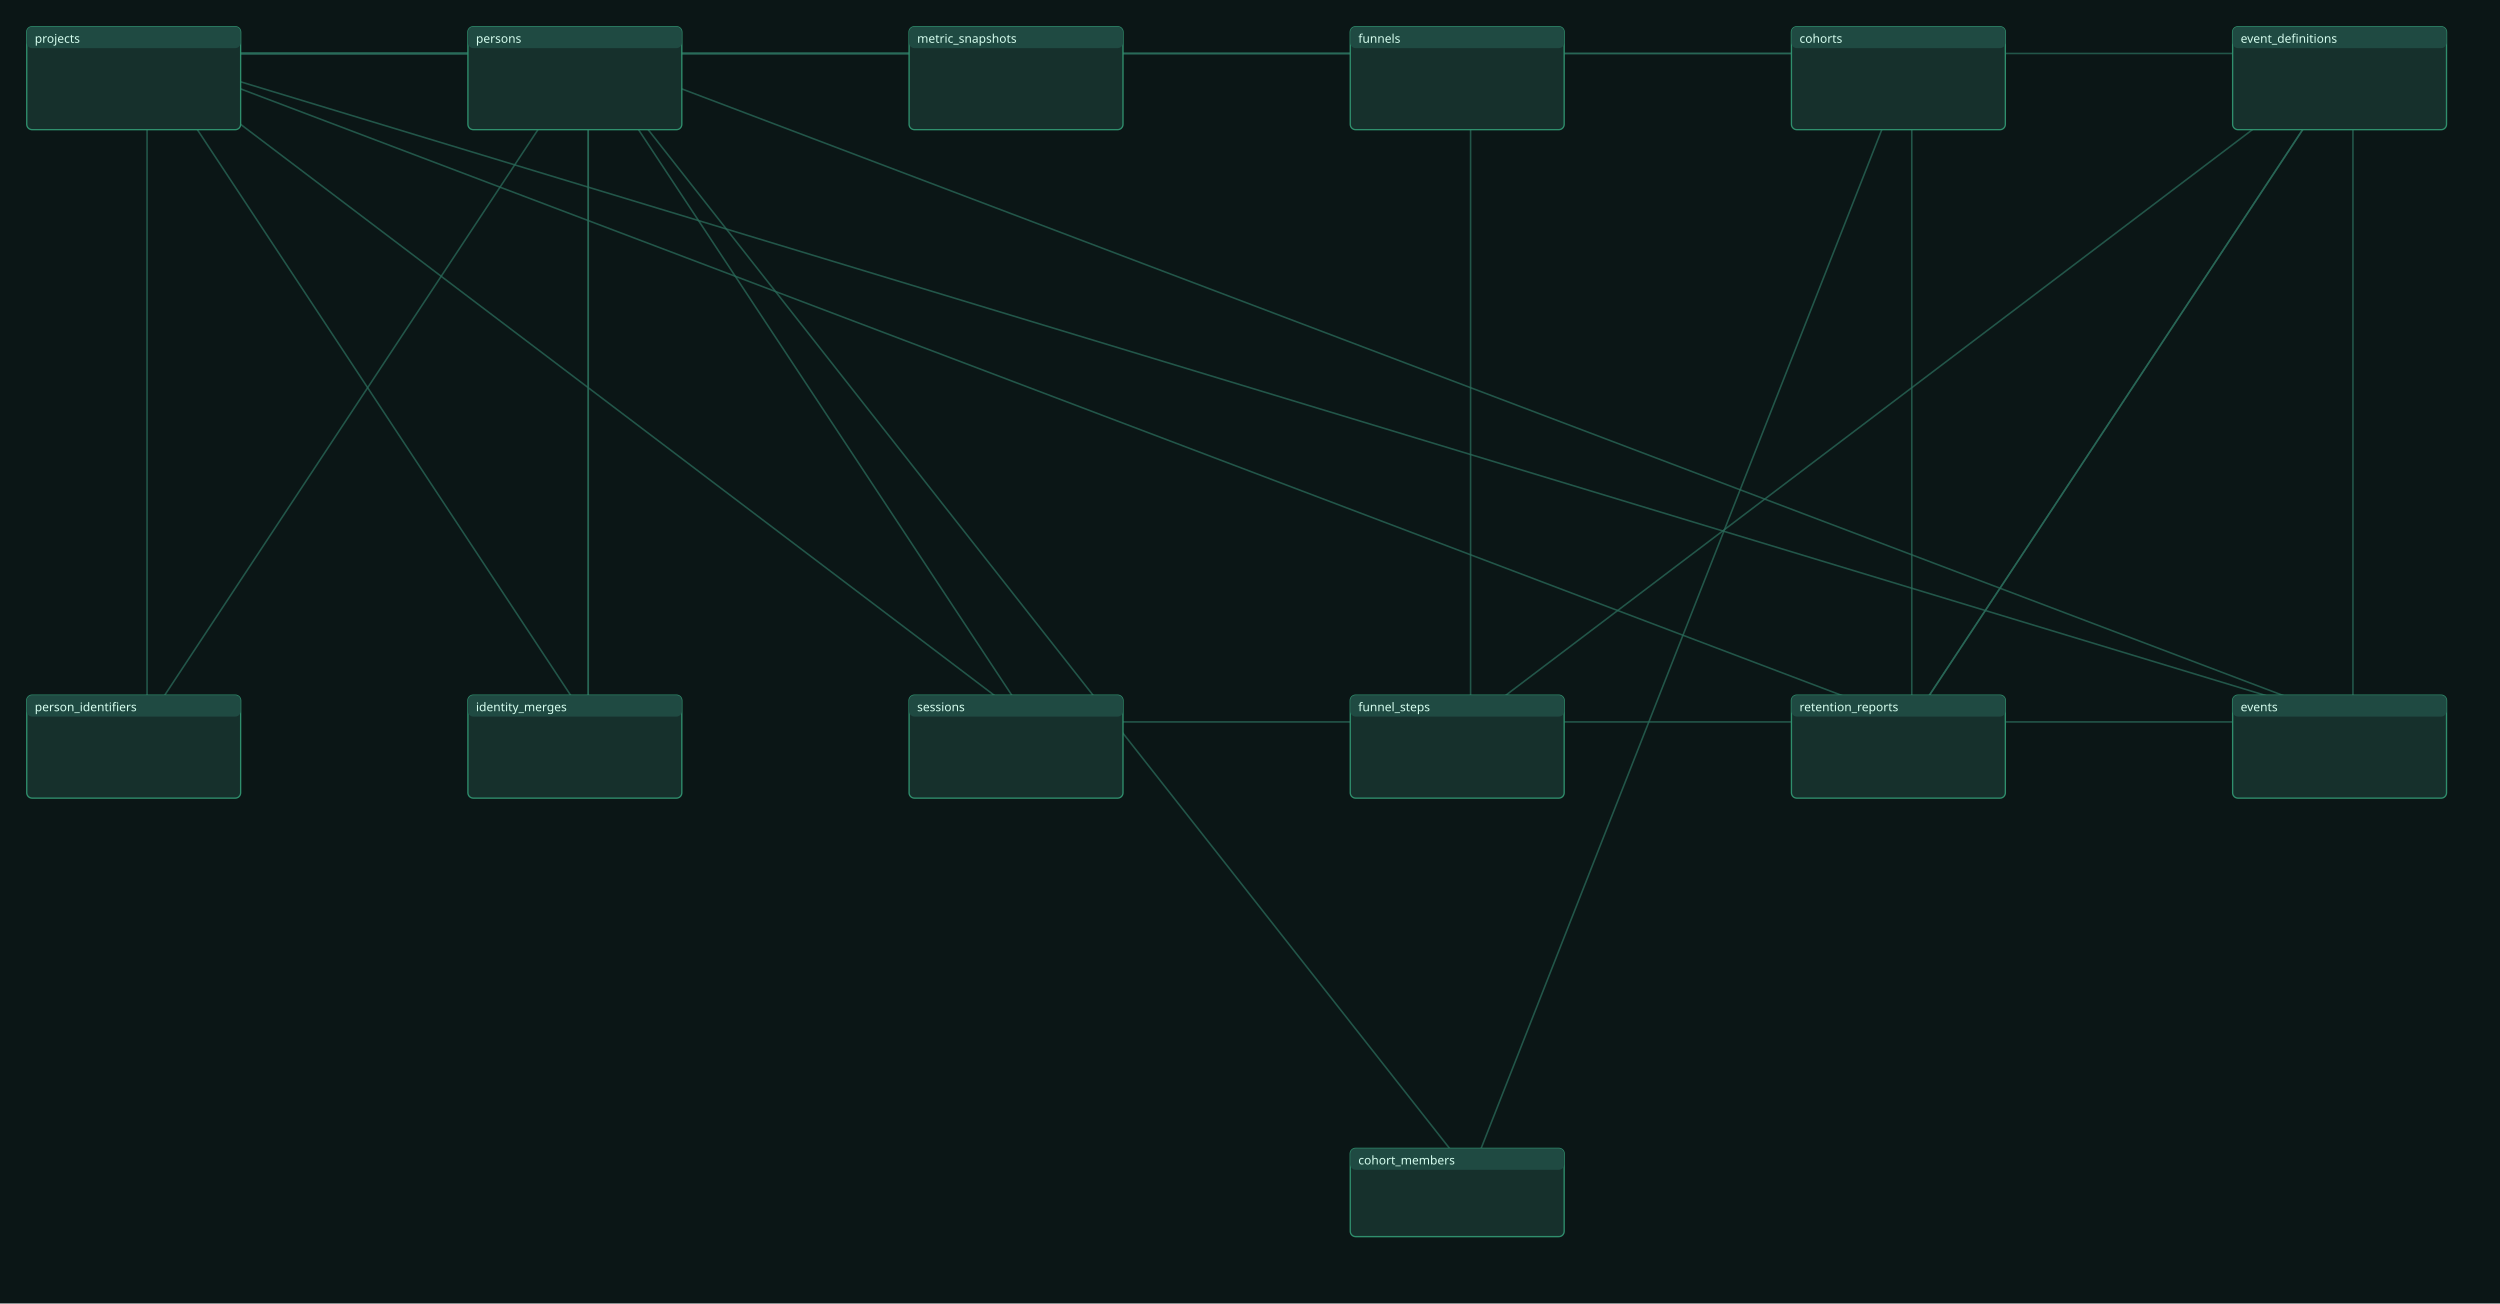
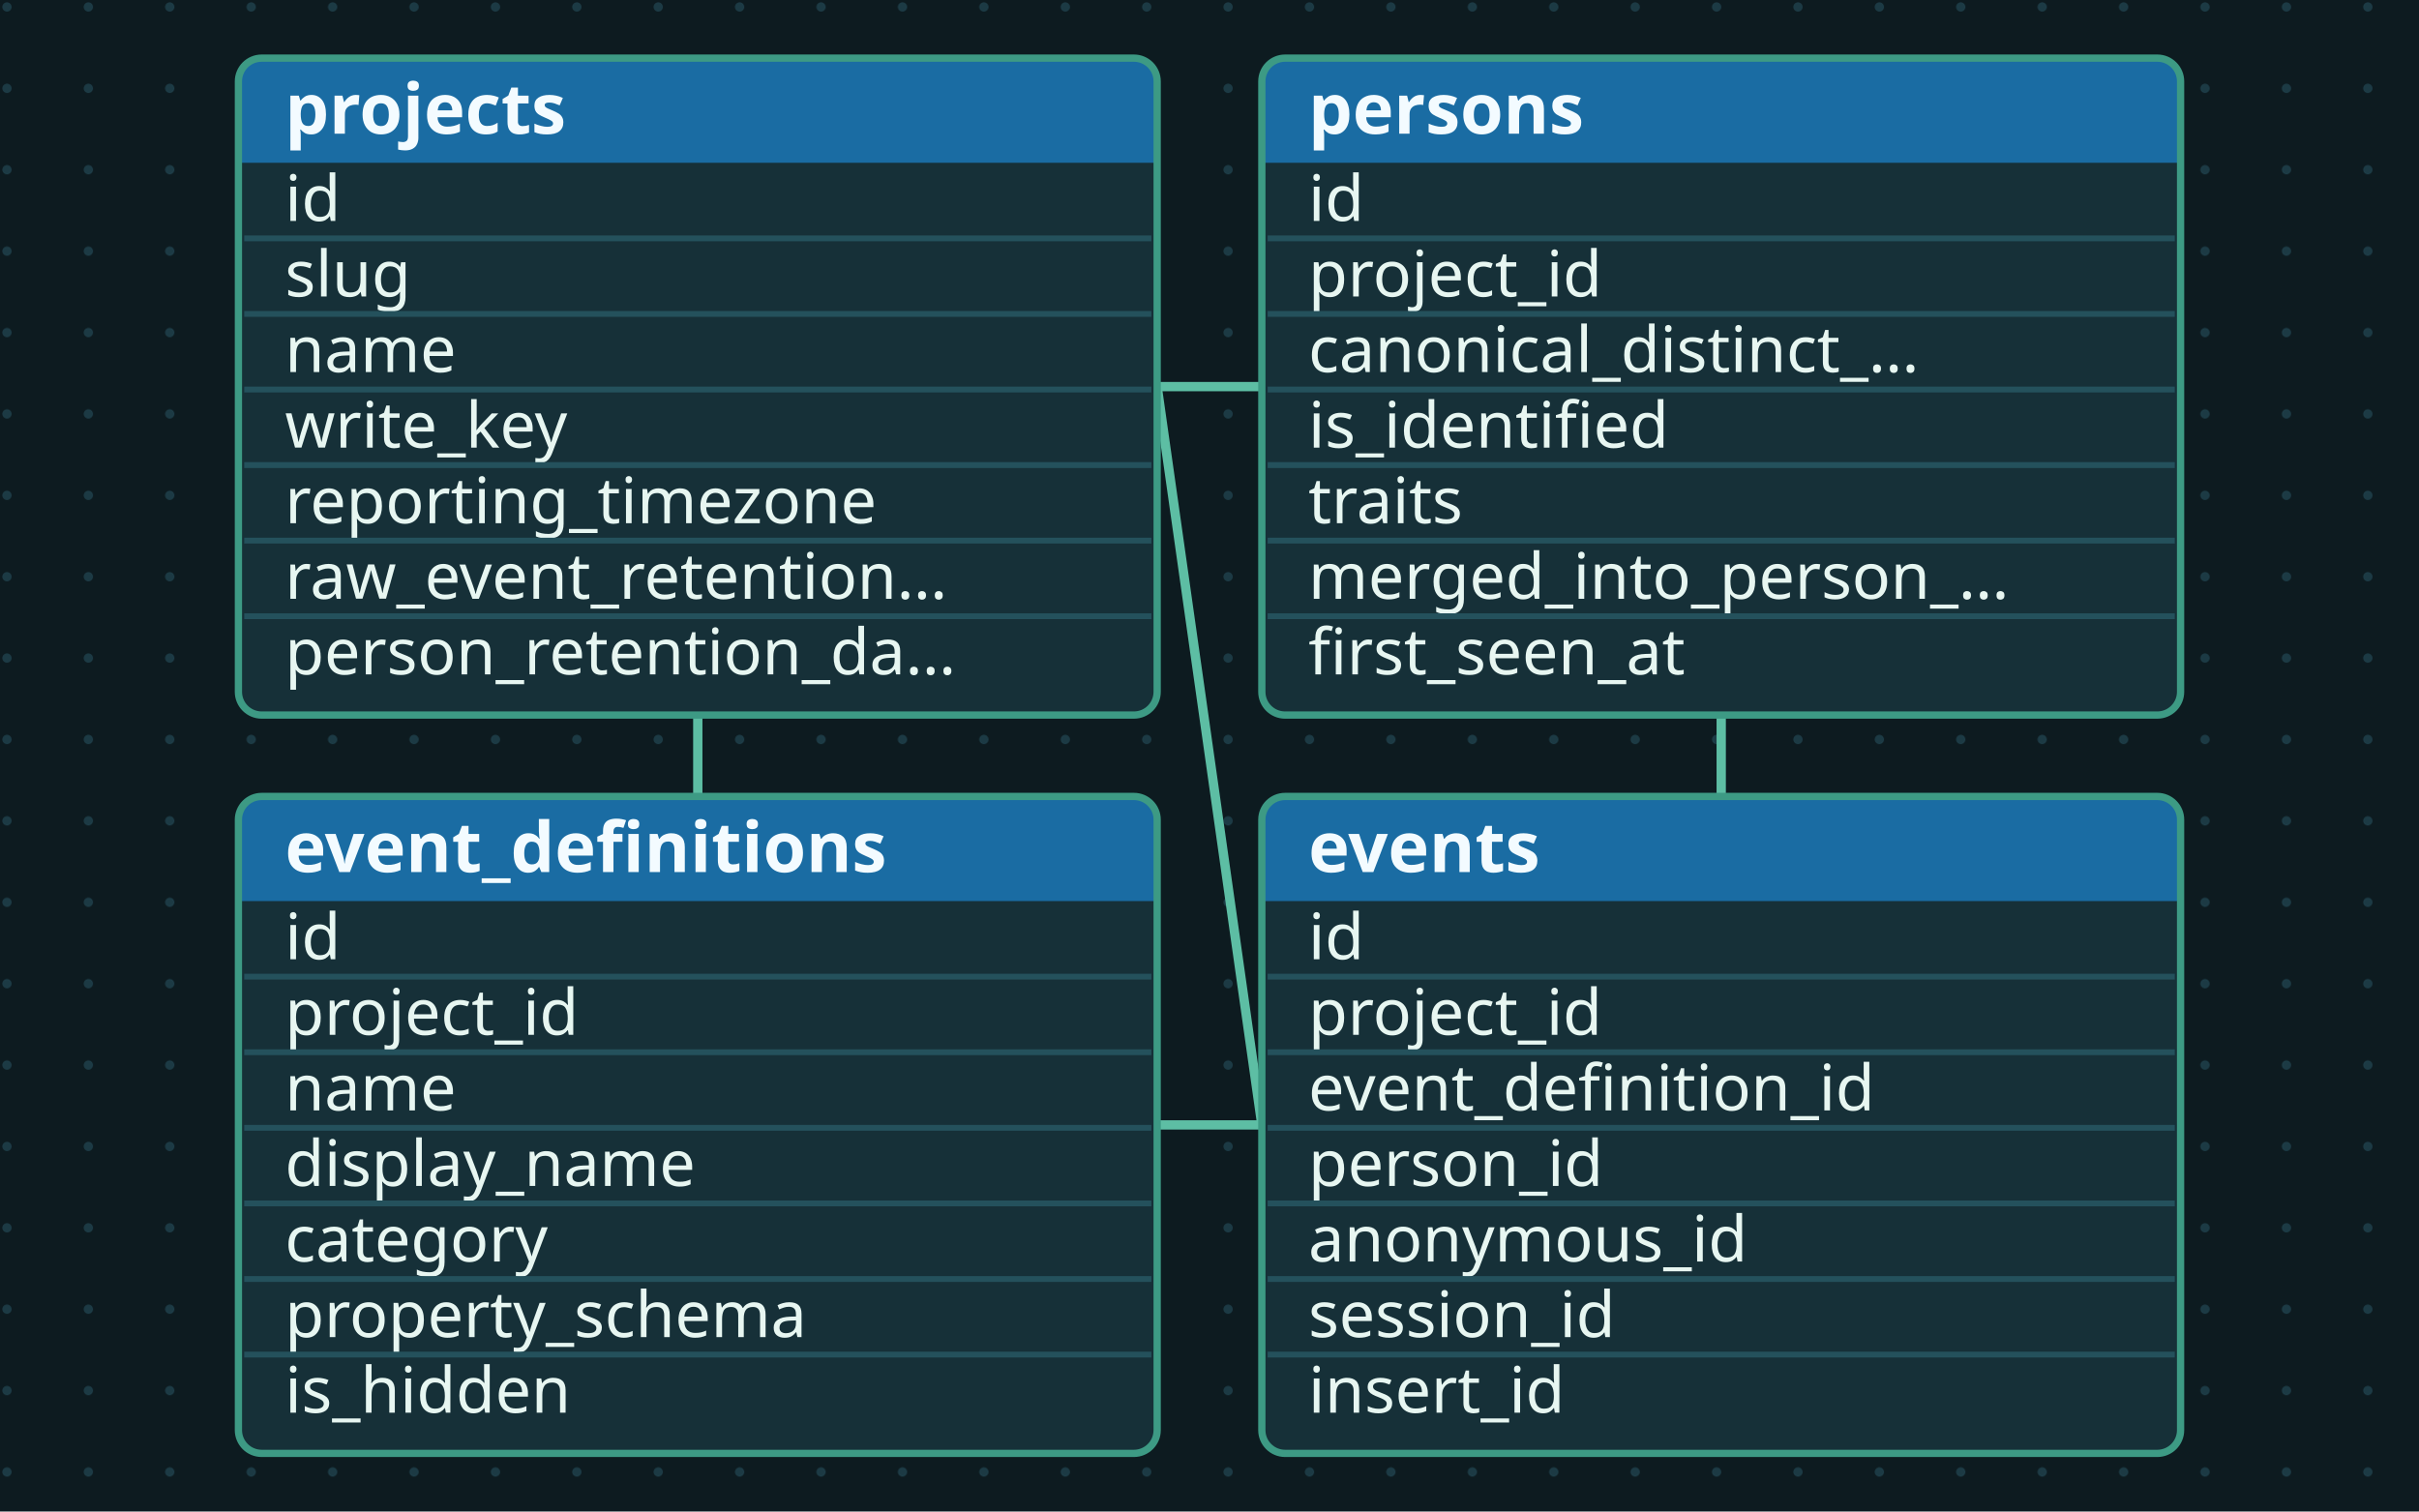
- <svg xmlns="http://www.w3.org/2000/svg" viewBox="0 0 1870 975" width="1870" height="975">
-   <rect width="1870" height="975" fill="#0b1616" />
-   <line x1="1760.0" y1="40.0" x2="110.0" y2="40.0" stroke="#2a6b5a" stroke-width="1.2" opacity="0.75" />
-   <line x1="1760.0" y1="540.0" x2="110.0" y2="40.0" stroke="#2a6b5a" stroke-width="1.2" opacity="0.75" />
-   <line x1="1760.0" y1="540.0" x2="1760.0" y2="40.0" stroke="#2a6b5a" stroke-width="1.2" opacity="0.75" />
-   <line x1="1760.0" y1="540.0" x2="440.0" y2="40.0" stroke="#2a6b5a" stroke-width="1.2" opacity="0.75" />
-   <line x1="1760.0" y1="540.0" x2="770.0" y2="540.0" stroke="#2a6b5a" stroke-width="1.2" opacity="0.75" />
-   <line x1="440.0" y1="40.0" x2="110.0" y2="40.0" stroke="#2a6b5a" stroke-width="1.2" opacity="0.75" />
-   <line x1="440.0" y1="40.0" x2="440.0" y2="40.0" stroke="#2a6b5a" stroke-width="1.2" opacity="0.75" />
-   <line x1="110.0" y1="540.0" x2="110.0" y2="40.0" stroke="#2a6b5a" stroke-width="1.2" opacity="0.75" />
-   <line x1="110.0" y1="540.0" x2="440.0" y2="40.0" stroke="#2a6b5a" stroke-width="1.2" opacity="0.75" />
-   <line x1="440.0" y1="540.0" x2="110.0" y2="40.0" stroke="#2a6b5a" stroke-width="1.2" opacity="0.75" />
-   <line x1="440.0" y1="540.0" x2="440.0" y2="40.0" stroke="#2a6b5a" stroke-width="1.2" opacity="0.75" />
-   <line x1="440.0" y1="540.0" x2="440.0" y2="40.0" stroke="#2a6b5a" stroke-width="1.2" opacity="0.75" />
-   <line x1="770.0" y1="540.0" x2="110.0" y2="40.0" stroke="#2a6b5a" stroke-width="1.2" opacity="0.75" />
-   <line x1="770.0" y1="540.0" x2="440.0" y2="40.0" stroke="#2a6b5a" stroke-width="1.2" opacity="0.75" />
-   <line x1="1100.0" y1="40.0" x2="110.0" y2="40.0" stroke="#2a6b5a" stroke-width="1.2" opacity="0.75" />
-   <line x1="1100.0" y1="540.0" x2="1100.0" y2="40.0" stroke="#2a6b5a" stroke-width="1.2" opacity="0.75" />
-   <line x1="1100.0" y1="540.0" x2="1760.0" y2="40.0" stroke="#2a6b5a" stroke-width="1.2" opacity="0.75" />
-   <line x1="1430.0" y1="40.0" x2="110.0" y2="40.0" stroke="#2a6b5a" stroke-width="1.2" opacity="0.75" />
-   <line x1="1100.0" y1="879.0" x2="1430.0" y2="40.0" stroke="#2a6b5a" stroke-width="1.2" opacity="0.75" />
-   <line x1="1100.0" y1="879.0" x2="440.0" y2="40.0" stroke="#2a6b5a" stroke-width="1.2" opacity="0.75" />
-   <line x1="1430.0" y1="540.0" x2="110.0" y2="40.0" stroke="#2a6b5a" stroke-width="1.2" opacity="0.75" />
-   <line x1="1430.0" y1="540.0" x2="1760.0" y2="40.0" stroke="#2a6b5a" stroke-width="1.2" opacity="0.75" />
-   <line x1="1430.0" y1="540.0" x2="1760.0" y2="40.0" stroke="#2a6b5a" stroke-width="1.2" opacity="0.75" />
-   <line x1="1430.0" y1="540.0" x2="1430.0" y2="40.0" stroke="#2a6b5a" stroke-width="1.2" opacity="0.75" />
-   <line x1="770.0" y1="40.0" x2="110.0" y2="40.0" stroke="#2a6b5a" stroke-width="1.2" opacity="0.75" />
-   <rect x="20.0" y="20.0" width="160" height="77" rx="4" fill="#16302c" stroke="#2f8f6d" stroke-width="1" />
-   <rect x="20.0" y="20.0" width="160" height="16" rx="4" fill="#1f4a42" />
-   <text x="26.0" y="32.0" fill="#d7fff0" font-size="9" font-family="system-ui,sans-serif">projects</text>
-   <rect x="1670.0" y="20.0" width="160" height="77" rx="4" fill="#16302c" stroke="#2f8f6d" stroke-width="1" />
-   <rect x="1670.0" y="20.0" width="160" height="16" rx="4" fill="#1f4a42" />
-   <text x="1676.0" y="32.0" fill="#d7fff0" font-size="9" font-family="system-ui,sans-serif">event_definitions</text>
-   <rect x="1670.0" y="520.0" width="160" height="77" rx="4" fill="#16302c" stroke="#2f8f6d" stroke-width="1" />
-   <rect x="1670.0" y="520.0" width="160" height="16" rx="4" fill="#1f4a42" />
-   <text x="1676.0" y="532.0" fill="#d7fff0" font-size="9" font-family="system-ui,sans-serif">events</text>
-   <rect x="350.0" y="20.0" width="160" height="77" rx="4" fill="#16302c" stroke="#2f8f6d" stroke-width="1" />
-   <rect x="350.0" y="20.0" width="160" height="16" rx="4" fill="#1f4a42" />
-   <text x="356.0" y="32.0" fill="#d7fff0" font-size="9" font-family="system-ui,sans-serif">persons</text>
-   <rect x="20.0" y="520.0" width="160" height="77" rx="4" fill="#16302c" stroke="#2f8f6d" stroke-width="1" />
-   <rect x="20.0" y="520.0" width="160" height="16" rx="4" fill="#1f4a42" />
-   <text x="26.0" y="532.0" fill="#d7fff0" font-size="9" font-family="system-ui,sans-serif">person_identifiers</text>
-   <rect x="350.0" y="520.0" width="160" height="77" rx="4" fill="#16302c" stroke="#2f8f6d" stroke-width="1" />
-   <rect x="350.0" y="520.0" width="160" height="16" rx="4" fill="#1f4a42" />
-   <text x="356.0" y="532.0" fill="#d7fff0" font-size="9" font-family="system-ui,sans-serif">identity_merges</text>
-   <rect x="680.0" y="520.0" width="160" height="77" rx="4" fill="#16302c" stroke="#2f8f6d" stroke-width="1" />
-   <rect x="680.0" y="520.0" width="160" height="16" rx="4" fill="#1f4a42" />
-   <text x="686.0" y="532.0" fill="#d7fff0" font-size="9" font-family="system-ui,sans-serif">sessions</text>
-   <rect x="1010.0" y="20.0" width="160" height="77" rx="4" fill="#16302c" stroke="#2f8f6d" stroke-width="1" />
-   <rect x="1010.0" y="20.0" width="160" height="16" rx="4" fill="#1f4a42" />
-   <text x="1016.0" y="32.0" fill="#d7fff0" font-size="9" font-family="system-ui,sans-serif">funnels</text>
-   <rect x="1010.0" y="520.0" width="160" height="77" rx="4" fill="#16302c" stroke="#2f8f6d" stroke-width="1" />
-   <rect x="1010.0" y="520.0" width="160" height="16" rx="4" fill="#1f4a42" />
-   <text x="1016.0" y="532.0" fill="#d7fff0" font-size="9" font-family="system-ui,sans-serif">funnel_steps</text>
-   <rect x="1340.0" y="20.0" width="160" height="77" rx="4" fill="#16302c" stroke="#2f8f6d" stroke-width="1" />
-   <rect x="1340.0" y="20.0" width="160" height="16" rx="4" fill="#1f4a42" />
-   <text x="1346.0" y="32.0" fill="#d7fff0" font-size="9" font-family="system-ui,sans-serif">cohorts</text>
-   <rect x="1010.0" y="859.0" width="160" height="66" rx="4" fill="#16302c" stroke="#2f8f6d" stroke-width="1" />
-   <rect x="1010.0" y="859.0" width="160" height="16" rx="4" fill="#1f4a42" />
-   <text x="1016.0" y="871.0" fill="#d7fff0" font-size="9" font-family="system-ui,sans-serif">cohort_members</text>
-   <rect x="1340.0" y="520.0" width="160" height="77" rx="4" fill="#16302c" stroke="#2f8f6d" stroke-width="1" />
-   <rect x="1340.0" y="520.0" width="160" height="16" rx="4" fill="#1f4a42" />
-   <text x="1346.0" y="532.0" fill="#d7fff0" font-size="9" font-family="system-ui,sans-serif">retention_reports</text>
-   <rect x="680.0" y="20.0" width="160" height="77" rx="4" fill="#16302c" stroke="#2f8f6d" stroke-width="1" />
-   <rect x="680.0" y="20.0" width="160" height="16" rx="4" fill="#1f4a42" />
-   <text x="686.0" y="32.0" fill="#d7fff0" font-size="9" font-family="system-ui,sans-serif">metric_snapshots</text>
+ <svg xmlns="http://www.w3.org/2000/svg" viewBox="0 0 416.0 260.0" width="416.0" height="260.0">
+   <defs>
+     <pattern id="dots" width="14" height="14" patternUnits="userSpaceOnUse">
+       <circle cx="1.2" cy="1.2" r="0.8" fill="#1c3a44" />
+     </pattern>
+   </defs>
+   <rect width="416.0" height="260.0" fill="#0d1b20" />
+   <rect width="416.0" height="260.0" fill="url(#dots)" />
+   <line x1="120.0" y1="137.0" x2="120.0" y2="123.0" stroke="#5dbea4" stroke-width="1.6" />
+   <line x1="217.0" y1="193.5" x2="199.0" y2="66.5" stroke="#5dbea4" stroke-width="1.6" />
+   <line x1="217.0" y1="193.5" x2="199.0" y2="193.5" stroke="#5dbea4" stroke-width="1.6" />
+   <line x1="296.0" y1="137.0" x2="296.0" y2="123.0" stroke="#5dbea4" stroke-width="1.6" />
+   <line x1="217.0" y1="66.5" x2="199.0" y2="66.5" stroke="#5dbea4" stroke-width="1.6" />
+   <g>
+     <clipPath id="t0">
+       <rect x="41.0" y="10.0" width="158" height="113.0" rx="4" />
+     </clipPath>
+     <g clip-path="url(#t0)">
+       <rect x="41.0" y="10.0" width="158" height="113.0" fill="#163038" />
+       <rect x="41.0" y="10.0" width="158" height="18" fill="#1a6ca3" />
+       <text x="49.0" y="38.0" fill="#e7f6f1" font-size="11" font-family="ui-sans-serif,system-ui,sans-serif">id</text>
+       <line x1="42.0" y1="41.0" x2="198.0" y2="41.0" stroke="#24515c" stroke-width="1" />
+       <text x="49.0" y="51.0" fill="#e7f6f1" font-size="11" font-family="ui-sans-serif,system-ui,sans-serif">slug</text>
+       <line x1="42.0" y1="54.0" x2="198.0" y2="54.0" stroke="#24515c" stroke-width="1" />
+       <text x="49.0" y="64.0" fill="#e7f6f1" font-size="11" font-family="ui-sans-serif,system-ui,sans-serif">name</text>
+       <line x1="42.0" y1="67.0" x2="198.0" y2="67.0" stroke="#24515c" stroke-width="1" />
+       <text x="49.0" y="77.0" fill="#e7f6f1" font-size="11" font-family="ui-sans-serif,system-ui,sans-serif">write_key</text>
+       <line x1="42.0" y1="80.0" x2="198.0" y2="80.0" stroke="#24515c" stroke-width="1" />
+       <text x="49.0" y="90.0" fill="#e7f6f1" font-size="11" font-family="ui-sans-serif,system-ui,sans-serif">reporting_timezone</text>
+       <line x1="42.0" y1="93.0" x2="198.0" y2="93.0" stroke="#24515c" stroke-width="1" />
+       <text x="49.0" y="103.0" fill="#e7f6f1" font-size="11" font-family="ui-sans-serif,system-ui,sans-serif">raw_event_retention…</text>
+       <line x1="42.0" y1="106.0" x2="198.0" y2="106.0" stroke="#24515c" stroke-width="1" />
+       <text x="49.0" y="116.0" fill="#e7f6f1" font-size="11" font-family="ui-sans-serif,system-ui,sans-serif">person_retention_da…</text>
+     </g>
+     <rect x="41.0" y="10.0" width="158" height="113.0" rx="4" fill="none" stroke="#3d9a84" stroke-width="1.25" />
+     <text x="49.0" y="23.0" fill="#f3fbff" font-size="12" font-weight="650" font-family="ui-sans-serif,system-ui,sans-serif">projects</text>
+   </g>
+   <g>
+     <clipPath id="t1">
+       <rect x="217.0" y="10.0" width="158" height="113.0" rx="4" />
+     </clipPath>
+     <g clip-path="url(#t1)">
+       <rect x="217.0" y="10.0" width="158" height="113.0" fill="#163038" />
+       <rect x="217.0" y="10.0" width="158" height="18" fill="#1a6ca3" />
+       <text x="225.0" y="38.0" fill="#e7f6f1" font-size="11" font-family="ui-sans-serif,system-ui,sans-serif">id</text>
+       <line x1="218.0" y1="41.0" x2="374.0" y2="41.0" stroke="#24515c" stroke-width="1" />
+       <text x="225.0" y="51.0" fill="#e7f6f1" font-size="11" font-family="ui-sans-serif,system-ui,sans-serif">project_id</text>
+       <line x1="218.0" y1="54.0" x2="374.0" y2="54.0" stroke="#24515c" stroke-width="1" />
+       <text x="225.0" y="64.0" fill="#e7f6f1" font-size="11" font-family="ui-sans-serif,system-ui,sans-serif">canonical_distinct_…</text>
+       <line x1="218.0" y1="67.0" x2="374.0" y2="67.0" stroke="#24515c" stroke-width="1" />
+       <text x="225.0" y="77.0" fill="#e7f6f1" font-size="11" font-family="ui-sans-serif,system-ui,sans-serif">is_identified</text>
+       <line x1="218.0" y1="80.0" x2="374.0" y2="80.0" stroke="#24515c" stroke-width="1" />
+       <text x="225.0" y="90.0" fill="#e7f6f1" font-size="11" font-family="ui-sans-serif,system-ui,sans-serif">traits</text>
+       <line x1="218.0" y1="93.0" x2="374.0" y2="93.0" stroke="#24515c" stroke-width="1" />
+       <text x="225.0" y="103.0" fill="#e7f6f1" font-size="11" font-family="ui-sans-serif,system-ui,sans-serif">merged_into_person_…</text>
+       <line x1="218.0" y1="106.0" x2="374.0" y2="106.0" stroke="#24515c" stroke-width="1" />
+       <text x="225.0" y="116.0" fill="#e7f6f1" font-size="11" font-family="ui-sans-serif,system-ui,sans-serif">first_seen_at</text>
+     </g>
+     <rect x="217.0" y="10.0" width="158" height="113.0" rx="4" fill="none" stroke="#3d9a84" stroke-width="1.25" />
+     <text x="225.0" y="23.0" fill="#f3fbff" font-size="12" font-weight="650" font-family="ui-sans-serif,system-ui,sans-serif">persons</text>
+   </g>
+   <g>
+     <clipPath id="t2">
+       <rect x="41.0" y="137.0" width="158" height="113.0" rx="4" />
+     </clipPath>
+     <g clip-path="url(#t2)">
+       <rect x="41.0" y="137.0" width="158" height="113.0" fill="#163038" />
+       <rect x="41.0" y="137.0" width="158" height="18" fill="#1a6ca3" />
+       <text x="49.0" y="165.0" fill="#e7f6f1" font-size="11" font-family="ui-sans-serif,system-ui,sans-serif">id</text>
+       <line x1="42.0" y1="168.0" x2="198.0" y2="168.0" stroke="#24515c" stroke-width="1" />
+       <text x="49.0" y="178.0" fill="#e7f6f1" font-size="11" font-family="ui-sans-serif,system-ui,sans-serif">project_id</text>
+       <line x1="42.0" y1="181.0" x2="198.0" y2="181.0" stroke="#24515c" stroke-width="1" />
+       <text x="49.0" y="191.0" fill="#e7f6f1" font-size="11" font-family="ui-sans-serif,system-ui,sans-serif">name</text>
+       <line x1="42.0" y1="194.0" x2="198.0" y2="194.0" stroke="#24515c" stroke-width="1" />
+       <text x="49.0" y="204.0" fill="#e7f6f1" font-size="11" font-family="ui-sans-serif,system-ui,sans-serif">display_name</text>
+       <line x1="42.0" y1="207.0" x2="198.0" y2="207.0" stroke="#24515c" stroke-width="1" />
+       <text x="49.0" y="217.0" fill="#e7f6f1" font-size="11" font-family="ui-sans-serif,system-ui,sans-serif">category</text>
+       <line x1="42.0" y1="220.0" x2="198.0" y2="220.0" stroke="#24515c" stroke-width="1" />
+       <text x="49.0" y="230.0" fill="#e7f6f1" font-size="11" font-family="ui-sans-serif,system-ui,sans-serif">property_schema</text>
+       <line x1="42.0" y1="233.0" x2="198.0" y2="233.0" stroke="#24515c" stroke-width="1" />
+       <text x="49.0" y="243.0" fill="#e7f6f1" font-size="11" font-family="ui-sans-serif,system-ui,sans-serif">is_hidden</text>
+     </g>
+     <rect x="41.0" y="137.0" width="158" height="113.0" rx="4" fill="none" stroke="#3d9a84" stroke-width="1.25" />
+     <text x="49.0" y="150.0" fill="#f3fbff" font-size="12" font-weight="650" font-family="ui-sans-serif,system-ui,sans-serif">event_definitions</text>
+   </g>
+   <g>
+     <clipPath id="t3">
+       <rect x="217.0" y="137.0" width="158" height="113.0" rx="4" />
+     </clipPath>
+     <g clip-path="url(#t3)">
+       <rect x="217.0" y="137.0" width="158" height="113.0" fill="#163038" />
+       <rect x="217.0" y="137.0" width="158" height="18" fill="#1a6ca3" />
+       <text x="225.0" y="165.0" fill="#e7f6f1" font-size="11" font-family="ui-sans-serif,system-ui,sans-serif">id</text>
+       <line x1="218.0" y1="168.0" x2="374.0" y2="168.0" stroke="#24515c" stroke-width="1" />
+       <text x="225.0" y="178.0" fill="#e7f6f1" font-size="11" font-family="ui-sans-serif,system-ui,sans-serif">project_id</text>
+       <line x1="218.0" y1="181.0" x2="374.0" y2="181.0" stroke="#24515c" stroke-width="1" />
+       <text x="225.0" y="191.0" fill="#e7f6f1" font-size="11" font-family="ui-sans-serif,system-ui,sans-serif">event_definition_id</text>
+       <line x1="218.0" y1="194.0" x2="374.0" y2="194.0" stroke="#24515c" stroke-width="1" />
+       <text x="225.0" y="204.0" fill="#e7f6f1" font-size="11" font-family="ui-sans-serif,system-ui,sans-serif">person_id</text>
+       <line x1="218.0" y1="207.0" x2="374.0" y2="207.0" stroke="#24515c" stroke-width="1" />
+       <text x="225.0" y="217.0" fill="#e7f6f1" font-size="11" font-family="ui-sans-serif,system-ui,sans-serif">anonymous_id</text>
+       <line x1="218.0" y1="220.0" x2="374.0" y2="220.0" stroke="#24515c" stroke-width="1" />
+       <text x="225.0" y="230.0" fill="#e7f6f1" font-size="11" font-family="ui-sans-serif,system-ui,sans-serif">session_id</text>
+       <line x1="218.0" y1="233.0" x2="374.0" y2="233.0" stroke="#24515c" stroke-width="1" />
+       <text x="225.0" y="243.0" fill="#e7f6f1" font-size="11" font-family="ui-sans-serif,system-ui,sans-serif">insert_id</text>
+     </g>
+     <rect x="217.0" y="137.0" width="158" height="113.0" rx="4" fill="none" stroke="#3d9a84" stroke-width="1.25" />
+     <text x="225.0" y="150.0" fill="#f3fbff" font-size="12" font-weight="650" font-family="ui-sans-serif,system-ui,sans-serif">events</text>
+   </g>
</svg>
